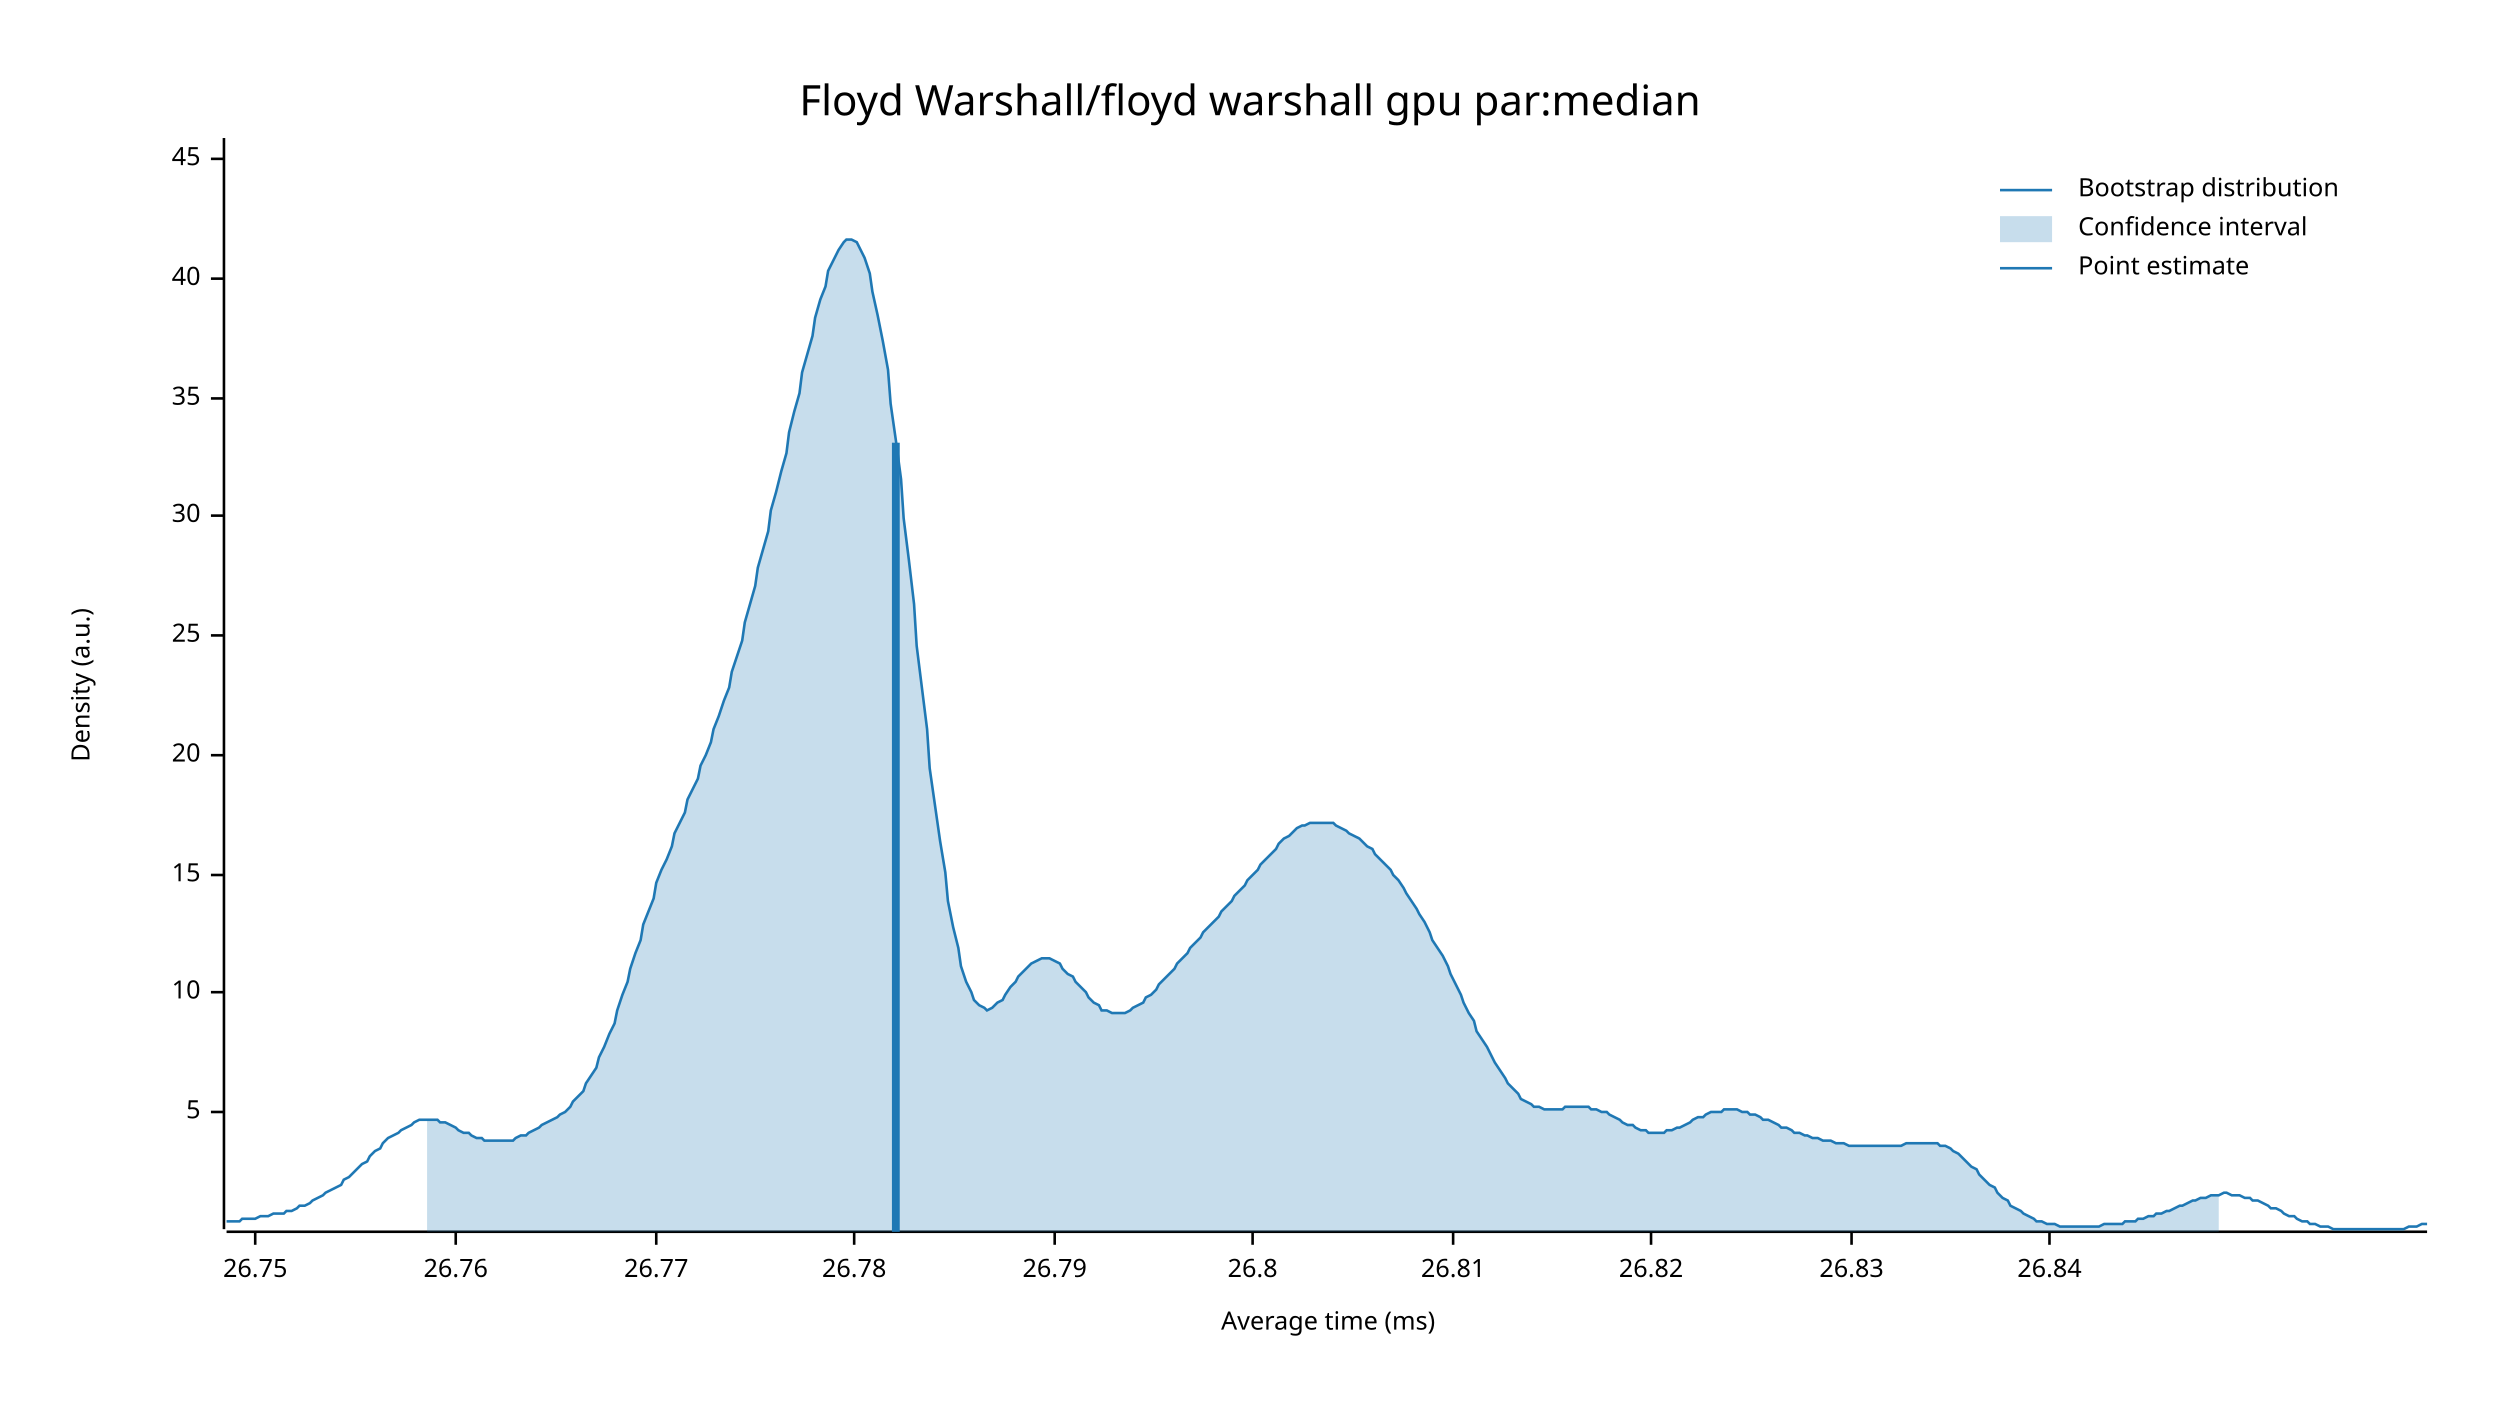
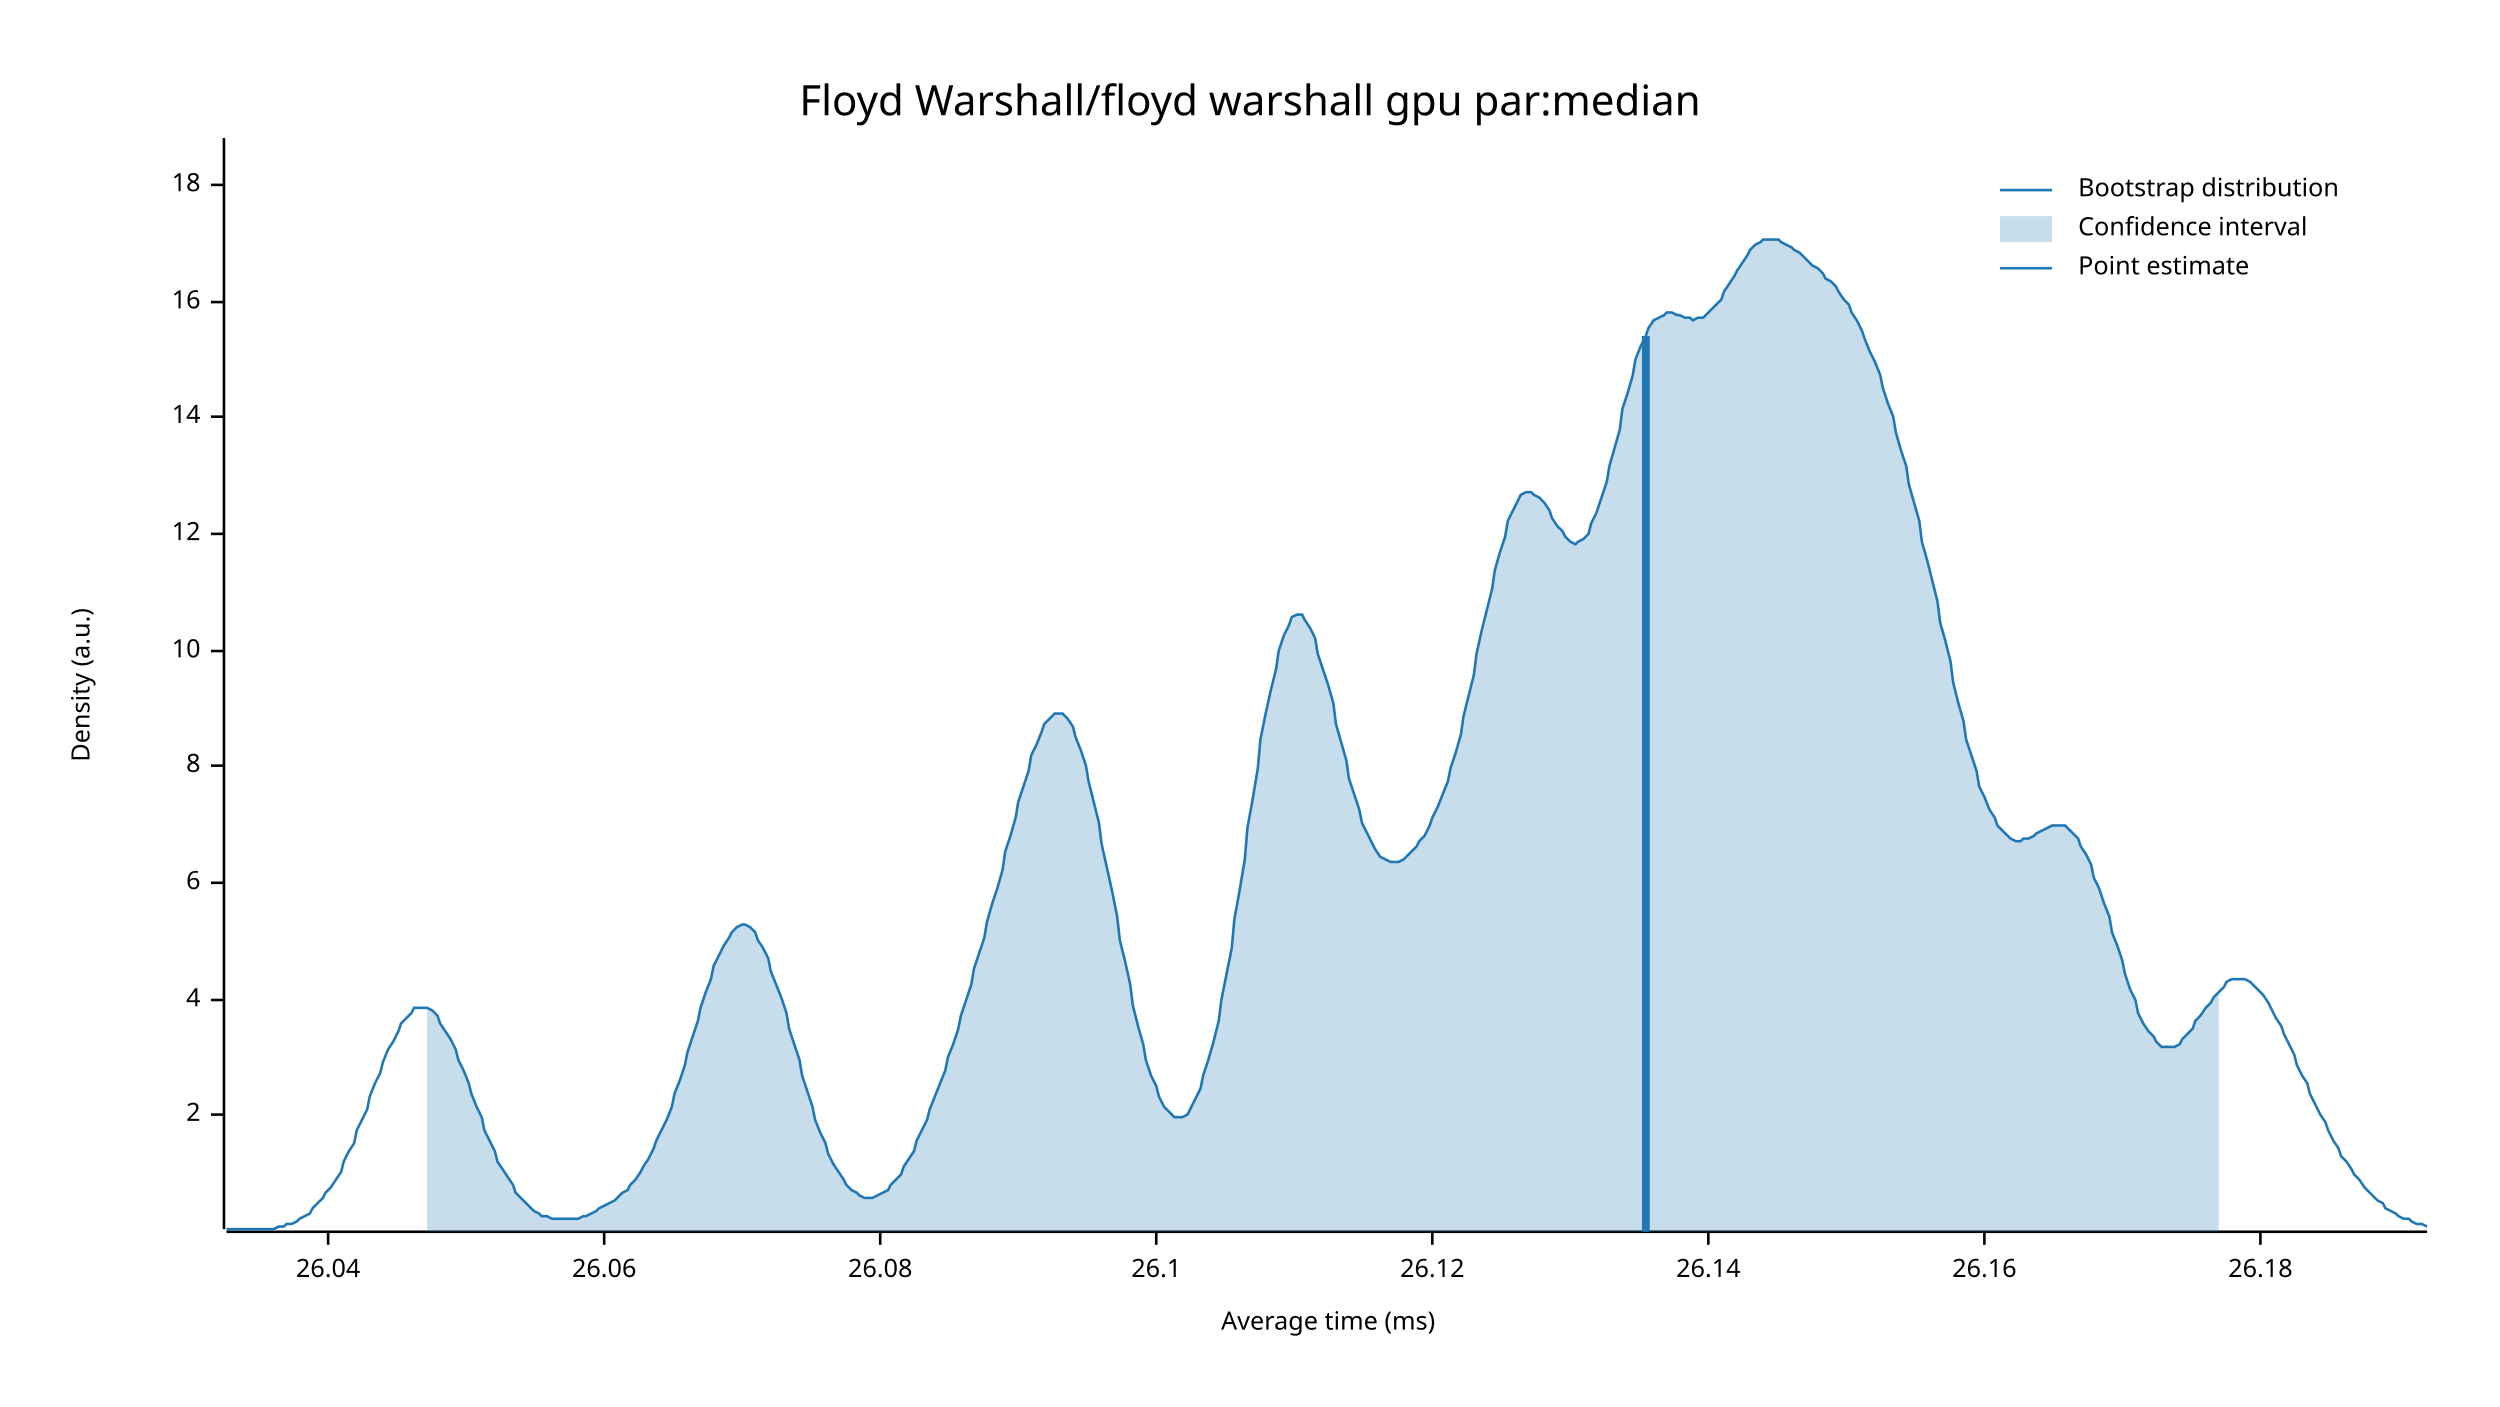
<svg xmlns="http://www.w3.org/2000/svg" width="960" height="540" viewBox="0 0 960 540">
  <text x="480" y="32" dy="0.76em" text-anchor="middle" font-family="sans-serif" font-size="16.129" opacity="1" fill="#000000">
Floyd Warshall/floyd warshall gpu par:median
</text>
  <text x="27" y="263" dy="0.76em" text-anchor="middle" font-family="sans-serif" font-size="9.677" opacity="1" fill="#000000" transform="rotate(270, 27, 263)">
Density (a.u.)
</text>
  <text x="510" y="513" dy="-0.5ex" text-anchor="middle" font-family="sans-serif" font-size="9.677" opacity="1" fill="#000000">
Average time (ms)
</text>
  <polyline fill="none" opacity="1" stroke="#000000" stroke-width="1" points="86,53 86,472 " />
-   <text x="77" y="427" dy="0.5ex" text-anchor="end" font-family="sans-serif" font-size="9.677" opacity="1" fill="#000000">
- 5
+   <text x="77" y="428" dy="0.5ex" text-anchor="end" font-family="sans-serif" font-size="9.677" opacity="1" fill="#000000">
+ 2
</text>
-   <polyline fill="none" opacity="1" stroke="#000000" stroke-width="1" points="81,427 86,427 " />
-   <text x="77" y="381" dy="0.5ex" text-anchor="end" font-family="sans-serif" font-size="9.677" opacity="1" fill="#000000">
+   <polyline fill="none" opacity="1" stroke="#000000" stroke-width="1" points="81,428 86,428 " />
+   <text x="77" y="384" dy="0.5ex" text-anchor="end" font-family="sans-serif" font-size="9.677" opacity="1" fill="#000000">
+ 4
+ </text>
+   <polyline fill="none" opacity="1" stroke="#000000" stroke-width="1" points="81,384 86,384 " />
+   <text x="77" y="339" dy="0.5ex" text-anchor="end" font-family="sans-serif" font-size="9.677" opacity="1" fill="#000000">
+ 6
+ </text>
+   <polyline fill="none" opacity="1" stroke="#000000" stroke-width="1" points="81,339 86,339 " />
+   <text x="77" y="294" dy="0.5ex" text-anchor="end" font-family="sans-serif" font-size="9.677" opacity="1" fill="#000000">
+ 8
+ </text>
+   <polyline fill="none" opacity="1" stroke="#000000" stroke-width="1" points="81,294 86,294 " />
+   <text x="77" y="250" dy="0.5ex" text-anchor="end" font-family="sans-serif" font-size="9.677" opacity="1" fill="#000000">
10
</text>
-   <polyline fill="none" opacity="1" stroke="#000000" stroke-width="1" points="81,381 86,381 " />
-   <text x="77" y="336" dy="0.5ex" text-anchor="end" font-family="sans-serif" font-size="9.677" opacity="1" fill="#000000">
- 15
+   <polyline fill="none" opacity="1" stroke="#000000" stroke-width="1" points="81,250 86,250 " />
+   <text x="77" y="205" dy="0.5ex" text-anchor="end" font-family="sans-serif" font-size="9.677" opacity="1" fill="#000000">
+ 12
</text>
-   <polyline fill="none" opacity="1" stroke="#000000" stroke-width="1" points="81,336 86,336 " />
-   <text x="77" y="290" dy="0.5ex" text-anchor="end" font-family="sans-serif" font-size="9.677" opacity="1" fill="#000000">
- 20
+   <polyline fill="none" opacity="1" stroke="#000000" stroke-width="1" points="81,205 86,205 " />
+   <text x="77" y="160" dy="0.5ex" text-anchor="end" font-family="sans-serif" font-size="9.677" opacity="1" fill="#000000">
+ 14
</text>
-   <polyline fill="none" opacity="1" stroke="#000000" stroke-width="1" points="81,290 86,290 " />
-   <text x="77" y="244" dy="0.5ex" text-anchor="end" font-family="sans-serif" font-size="9.677" opacity="1" fill="#000000">
- 25
+   <polyline fill="none" opacity="1" stroke="#000000" stroke-width="1" points="81,160 86,160 " />
+   <text x="77" y="116" dy="0.5ex" text-anchor="end" font-family="sans-serif" font-size="9.677" opacity="1" fill="#000000">
+ 16
</text>
-   <polyline fill="none" opacity="1" stroke="#000000" stroke-width="1" points="81,244 86,244 " />
-   <text x="77" y="198" dy="0.5ex" text-anchor="end" font-family="sans-serif" font-size="9.677" opacity="1" fill="#000000">
- 30
+   <polyline fill="none" opacity="1" stroke="#000000" stroke-width="1" points="81,116 86,116 " />
+   <text x="77" y="71" dy="0.5ex" text-anchor="end" font-family="sans-serif" font-size="9.677" opacity="1" fill="#000000">
+ 18
</text>
-   <polyline fill="none" opacity="1" stroke="#000000" stroke-width="1" points="81,198 86,198 " />
-   <text x="77" y="153" dy="0.5ex" text-anchor="end" font-family="sans-serif" font-size="9.677" opacity="1" fill="#000000">
- 35
+   <polyline fill="none" opacity="1" stroke="#000000" stroke-width="1" points="81,71 86,71 " />
+   <polyline fill="none" opacity="1" stroke="#000000" stroke-width="1" points="87,473 932,473 " />
+   <text x="126" y="483" dy="0.76em" text-anchor="middle" font-family="sans-serif" font-size="9.677" opacity="1" fill="#000000">
+ 26.04
</text>
-   <polyline fill="none" opacity="1" stroke="#000000" stroke-width="1" points="81,153 86,153 " />
-   <text x="77" y="107" dy="0.5ex" text-anchor="end" font-family="sans-serif" font-size="9.677" opacity="1" fill="#000000">
- 40
+   <polyline fill="none" opacity="1" stroke="#000000" stroke-width="1" points="126,473 126,478 " />
+   <text x="232" y="483" dy="0.76em" text-anchor="middle" font-family="sans-serif" font-size="9.677" opacity="1" fill="#000000">
+ 26.06
</text>
-   <polyline fill="none" opacity="1" stroke="#000000" stroke-width="1" points="81,107 86,107 " />
-   <text x="77" y="61" dy="0.5ex" text-anchor="end" font-family="sans-serif" font-size="9.677" opacity="1" fill="#000000">
- 45
+   <polyline fill="none" opacity="1" stroke="#000000" stroke-width="1" points="232,473 232,478 " />
+   <text x="338" y="483" dy="0.76em" text-anchor="middle" font-family="sans-serif" font-size="9.677" opacity="1" fill="#000000">
+ 26.08
</text>
-   <polyline fill="none" opacity="1" stroke="#000000" stroke-width="1" points="81,61 86,61 " />
-   <polyline fill="none" opacity="1" stroke="#000000" stroke-width="1" points="87,473 932,473 " />
-   <text x="98" y="483" dy="0.76em" text-anchor="middle" font-family="sans-serif" font-size="9.677" opacity="1" fill="#000000">
- 26.75
+   <polyline fill="none" opacity="1" stroke="#000000" stroke-width="1" points="338,473 338,478 " />
+   <text x="444" y="483" dy="0.76em" text-anchor="middle" font-family="sans-serif" font-size="9.677" opacity="1" fill="#000000">
+ 26.1
</text>
-   <polyline fill="none" opacity="1" stroke="#000000" stroke-width="1" points="98,473 98,478 " />
-   <text x="175" y="483" dy="0.76em" text-anchor="middle" font-family="sans-serif" font-size="9.677" opacity="1" fill="#000000">
- 26.76
+   <polyline fill="none" opacity="1" stroke="#000000" stroke-width="1" points="444,473 444,478 " />
+   <text x="550" y="483" dy="0.76em" text-anchor="middle" font-family="sans-serif" font-size="9.677" opacity="1" fill="#000000">
+ 26.12
</text>
-   <polyline fill="none" opacity="1" stroke="#000000" stroke-width="1" points="175,473 175,478 " />
-   <text x="252" y="483" dy="0.76em" text-anchor="middle" font-family="sans-serif" font-size="9.677" opacity="1" fill="#000000">
- 26.77
+   <polyline fill="none" opacity="1" stroke="#000000" stroke-width="1" points="550,473 550,478 " />
+   <text x="656" y="483" dy="0.76em" text-anchor="middle" font-family="sans-serif" font-size="9.677" opacity="1" fill="#000000">
+ 26.14
</text>
-   <polyline fill="none" opacity="1" stroke="#000000" stroke-width="1" points="252,473 252,478 " />
-   <text x="328" y="483" dy="0.76em" text-anchor="middle" font-family="sans-serif" font-size="9.677" opacity="1" fill="#000000">
- 26.78
+   <polyline fill="none" opacity="1" stroke="#000000" stroke-width="1" points="656,473 656,478 " />
+   <text x="762" y="483" dy="0.76em" text-anchor="middle" font-family="sans-serif" font-size="9.677" opacity="1" fill="#000000">
+ 26.16
</text>
-   <polyline fill="none" opacity="1" stroke="#000000" stroke-width="1" points="328,473 328,478 " />
-   <text x="405" y="483" dy="0.76em" text-anchor="middle" font-family="sans-serif" font-size="9.677" opacity="1" fill="#000000">
- 26.79
+   <polyline fill="none" opacity="1" stroke="#000000" stroke-width="1" points="762,473 762,478 " />
+   <text x="868" y="483" dy="0.76em" text-anchor="middle" font-family="sans-serif" font-size="9.677" opacity="1" fill="#000000">
+ 26.18
</text>
-   <polyline fill="none" opacity="1" stroke="#000000" stroke-width="1" points="405,473 405,478 " />
-   <text x="481" y="483" dy="0.76em" text-anchor="middle" font-family="sans-serif" font-size="9.677" opacity="1" fill="#000000">
- 26.8
- </text>
-   <polyline fill="none" opacity="1" stroke="#000000" stroke-width="1" points="481,473 481,478 " />
-   <text x="558" y="483" dy="0.76em" text-anchor="middle" font-family="sans-serif" font-size="9.677" opacity="1" fill="#000000">
- 26.81
- </text>
-   <polyline fill="none" opacity="1" stroke="#000000" stroke-width="1" points="558,473 558,478 " />
-   <text x="634" y="483" dy="0.76em" text-anchor="middle" font-family="sans-serif" font-size="9.677" opacity="1" fill="#000000">
- 26.82
- </text>
-   <polyline fill="none" opacity="1" stroke="#000000" stroke-width="1" points="634,473 634,478 " />
-   <text x="711" y="483" dy="0.76em" text-anchor="middle" font-family="sans-serif" font-size="9.677" opacity="1" fill="#000000">
- 26.83
- </text>
-   <polyline fill="none" opacity="1" stroke="#000000" stroke-width="1" points="711,473 711,478 " />
-   <text x="787" y="483" dy="0.76em" text-anchor="middle" font-family="sans-serif" font-size="9.677" opacity="1" fill="#000000">
- 26.84
- </text>
-   <polyline fill="none" opacity="1" stroke="#000000" stroke-width="1" points="787,473 787,478 " />
-   <polyline fill="none" opacity="1" stroke="#1F78B4" stroke-width="1" points="87,469 88,469 90,469 92,469 93,468 95,468 97,468 98,468 100,467 102,467 103,467 105,466 107,466 109,466 110,465 112,465 114,464 115,463 117,463 119,462 120,461 122,460 124,459 125,458 127,457 129,456 131,455 132,453 134,452 136,450 137,449 139,447 141,446 142,444 144,442 146,441 147,439 149,437 151,436 153,435 154,434 156,433 158,432 159,431 161,430 163,430 164,430 166,430 168,430 169,431 171,431 173,432 175,433 176,434 178,435 180,435 181,436 183,437 185,437 186,438 188,438 190,438 191,438 193,438 195,438 197,438 198,437 200,436 202,436 203,435 205,434 207,433 208,432 210,431 212,430 214,429 215,428 217,427 219,425 220,423 222,421 224,419 225,416 227,413 229,410 230,406 232,402 234,397 236,393 237,388 239,382 241,377 242,372 244,366 246,361 247,355 249,350 251,345 252,339 254,334 256,330 258,325 259,320 261,316 263,312 264,307 266,303 268,299 269,294 271,290 273,285 274,280 276,275 278,269 280,264 281,258 283,252 285,246 286,239 288,232 290,225 291,218 293,211 295,204 296,196 298,189 300,181 302,174 303,166 305,158 307,151 308,143 310,136 312,129 313,122 315,115 317,110 318,104 320,100 322,96 324,93 325,92 327,92 329,93 330,95 332,99 334,105 335,112 337,121 339,131 341,142 342,155 344,169 346,184 347,199 349,215 351,232 352,248 354,264 356,280 357,295 359,309 361,323 363,335 364,346 366,356 368,364 369,371 371,377 373,381 374,384 376,386 378,387 379,388 381,387 383,385 385,384 386,382 388,379 390,377 391,375 393,373 395,371 396,370 398,369 400,368 401,368 403,368 405,369 407,370 408,372 410,374 412,375 413,377 415,379 417,381 418,383 420,385 422,386 423,388 425,388 427,389 429,389 430,389 432,389 434,388 435,387 437,386 439,385 440,383 442,382 444,380 445,378 447,376 449,374 451,372 452,370 454,368 456,366 457,364 459,362 461,360 462,358 464,356 466,354 468,352 469,350 471,348 473,346 474,344 476,342 478,340 479,338 481,336 483,334 484,332 486,330 488,328 490,326 491,324 493,322 495,321 496,320 498,318 500,317 501,317 503,316 505,316 506,316 508,316 510,316 512,316 513,317 515,318 517,319 518,320 520,321 522,322 523,323 525,325 527,326 528,328 530,330 532,332 534,334 535,336 537,338 539,341 540,343 542,346 544,349 545,351 547,354 549,358 550,361 552,364 554,367 556,371 557,374 559,378 561,382 562,385 564,389 566,392 567,396 569,399 571,402 573,406 574,408 576,411 578,414 579,416 581,418 583,420 584,422 586,423 588,424 589,425 591,425 593,426 595,426 596,426 598,426 600,426 601,425 603,425 605,425 606,425 608,425 610,425 611,426 613,426 615,427 617,427 618,428 620,429 622,430 623,431 625,432 627,432 628,433 630,434 632,434 633,435 635,435 637,435 639,435 640,434 642,434 644,433 645,433 647,432 649,431 650,430 652,429 654,429 655,428 657,427 659,427 661,427 662,426 664,426 666,426 667,426 669,427 671,427 672,428 674,428 676,429 677,430 679,430 681,431 683,432 684,433 686,433 688,434 689,435 691,435 693,436 694,436 696,437 698,437 700,438 701,438 703,438 705,439 706,439 708,439 710,440 711,440 713,440 715,440 716,440 718,440 720,440 722,440 723,440 725,440 727,440 728,440 730,440 732,439 733,439 735,439 737,439 738,439 740,439 742,439 744,439 745,440 747,440 749,441 750,442 752,443 754,445 755,446 757,448 759,449 760,451 762,453 764,455 766,456 767,458 769,460 771,461 772,463 774,464 776,465 777,466 779,467 781,468 782,469 784,469 786,470 788,470 789,470 791,471 793,471 794,471 796,471 798,471 799,471 801,471 803,471 804,471 806,471 808,470 810,470 811,470 813,470 815,470 816,469 818,469 820,469 821,468 823,468 825,467 827,467 828,466 830,466 832,465 833,465 835,464 837,463 838,463 840,462 842,461 843,461 845,460 847,460 849,459 850,459 852,459 854,458 855,458 857,459 859,459 860,459 862,460 864,460 865,461 867,461 869,462 871,463 872,464 874,464 876,465 877,466 879,467 881,467 882,468 884,469 886,469 887,470 889,470 891,471 893,471 894,471 896,472 898,472 899,472 901,472 903,472 904,472 906,472 908,472 909,472 911,472 913,472 915,472 916,472 918,472 920,472 921,472 923,472 925,471 926,471 928,471 930,470 932,470 " />
-   <polygon opacity="0.25" fill="#1F78B4" points="164,430 166,430 168,430 169,431 171,431 173,432 175,433 176,434 178,435 180,435 181,436 183,437 185,437 186,438 188,438 190,438 191,438 193,438 195,438 197,438 198,437 200,436 202,436 203,435 205,434 207,433 208,432 210,431 212,430 214,429 215,428 217,427 219,425 220,423 222,421 224,419 225,416 227,413 229,410 230,406 232,402 234,397 236,393 237,388 239,382 241,377 242,372 244,366 246,361 247,355 249,350 251,345 252,339 254,334 256,330 258,325 259,320 261,316 263,312 264,307 266,303 268,299 269,294 271,290 273,285 274,280 276,275 278,269 280,264 281,258 283,252 285,246 286,239 288,232 290,225 291,218 293,211 295,204 296,196 298,189 300,181 302,174 303,166 305,158 307,151 308,143 310,136 312,129 313,122 315,115 317,110 318,104 320,100 322,96 324,93 325,92 327,92 329,93 330,95 332,99 334,105 335,112 337,121 339,131 341,142 342,155 344,169 346,184 347,199 349,215 351,232 352,248 354,264 356,280 357,295 359,309 361,323 363,335 364,346 366,356 368,364 369,371 371,377 373,381 374,384 376,386 378,387 379,388 381,387 383,385 385,384 386,382 388,379 390,377 391,375 393,373 395,371 396,370 398,369 400,368 401,368 403,368 405,369 407,370 408,372 410,374 412,375 413,377 415,379 417,381 418,383 420,385 422,386 423,388 425,388 427,389 429,389 430,389 432,389 434,388 435,387 437,386 439,385 440,383 442,382 444,380 445,378 447,376 449,374 451,372 452,370 454,368 456,366 457,364 459,362 461,360 462,358 464,356 466,354 468,352 469,350 471,348 473,346 474,344 476,342 478,340 479,338 481,336 483,334 484,332 486,330 488,328 490,326 491,324 493,322 495,321 496,320 498,318 500,317 501,317 503,316 505,316 506,316 508,316 510,316 512,316 513,317 515,318 517,319 518,320 520,321 522,322 523,323 525,325 527,326 528,328 530,330 532,332 534,334 535,336 537,338 539,341 540,343 542,346 544,349 545,351 547,354 549,358 550,361 552,364 554,367 556,371 557,374 559,378 561,382 562,385 564,389 566,392 567,396 569,399 571,402 573,406 574,408 576,411 578,414 579,416 581,418 583,420 584,422 586,423 588,424 589,425 591,425 593,426 595,426 596,426 598,426 600,426 601,425 603,425 605,425 606,425 608,425 610,425 611,426 613,426 615,427 617,427 618,428 620,429 622,430 623,431 625,432 627,432 628,433 630,434 632,434 633,435 635,435 637,435 639,435 640,434 642,434 644,433 645,433 647,432 649,431 650,430 652,429 654,429 655,428 657,427 659,427 661,427 662,426 664,426 666,426 667,426 669,427 671,427 672,428 674,428 676,429 677,430 679,430 681,431 683,432 684,433 686,433 688,434 689,435 691,435 693,436 694,436 696,437 698,437 700,438 701,438 703,438 705,439 706,439 708,439 710,440 711,440 713,440 715,440 716,440 718,440 720,440 722,440 723,440 725,440 727,440 728,440 730,440 732,439 733,439 735,439 737,439 738,439 740,439 742,439 744,439 745,440 747,440 749,441 750,442 752,443 754,445 755,446 757,448 759,449 760,451 762,453 764,455 766,456 767,458 769,460 771,461 772,463 774,464 776,465 777,466 779,467 781,468 782,469 784,469 786,470 788,470 789,470 791,471 793,471 794,471 796,471 798,471 799,471 801,471 803,471 804,471 806,471 808,470 810,470 811,470 813,470 815,470 816,469 818,469 820,469 821,468 823,468 825,467 827,467 828,466 830,466 832,465 833,465 835,464 837,463 838,463 840,462 842,461 843,461 845,460 847,460 849,459 850,459 852,459 852,473 164,473 " />
-   <polyline fill="none" opacity="1" stroke="#1F78B4" stroke-width="3" points="344,473 344,170 " />
+   <polyline fill="none" opacity="1" stroke="#000000" stroke-width="1" points="868,473 868,478 " />
+   <polyline fill="none" opacity="1" stroke="#1F78B4" stroke-width="1" points="87,472 88,472 90,472 92,472 93,472 95,472 97,472 98,472 100,472 102,472 103,472 105,472 107,471 109,471 110,470 112,470 114,469 115,468 117,467 119,466 120,464 122,462 124,460 125,458 127,456 129,453 131,450 132,446 134,442 136,439 137,434 139,430 141,426 142,421 144,416 146,412 147,408 149,403 151,400 153,396 154,393 156,391 158,389 159,387 161,387 163,387 164,387 166,388 168,390 169,393 171,396 173,399 175,403 176,407 178,411 180,416 181,420 183,425 185,429 186,434 188,438 190,442 191,446 193,449 195,452 197,455 198,458 200,460 202,462 203,463 205,465 207,466 208,467 210,467 212,468 214,468 215,468 217,468 219,468 220,468 222,468 224,467 225,467 227,466 229,465 230,464 232,463 234,462 236,461 237,460 239,458 241,457 242,455 244,453 246,450 247,448 249,445 251,441 252,438 254,434 256,430 258,425 259,420 261,415 263,409 264,404 266,398 268,392 269,387 271,381 273,376 274,371 276,367 278,363 280,360 281,358 283,356 285,355 286,355 288,356 290,358 291,361 293,364 295,368 296,373 298,378 300,383 302,389 303,395 305,401 307,407 308,413 310,419 312,425 313,430 315,435 317,439 318,443 320,447 322,450 324,453 325,455 327,457 329,458 330,459 332,460 334,460 335,460 337,459 339,458 341,457 342,455 344,453 346,451 347,448 349,445 351,442 352,438 354,434 356,430 357,426 359,421 361,416 363,411 364,406 366,401 368,395 369,390 371,384 373,378 374,372 376,366 378,360 379,354 381,347 383,341 385,334 386,327 388,321 390,314 391,308 393,302 395,296 396,290 398,286 400,281 401,278 403,276 405,274 407,274 408,274 410,276 412,279 413,283 415,288 417,294 418,300 420,308 422,316 423,324 425,333 427,342 429,352 430,361 432,369 434,378 435,386 437,394 439,401 440,407 442,413 444,417 445,421 447,425 449,427 451,429 452,429 454,429 456,428 457,426 459,422 461,418 462,413 464,407 466,400 468,392 469,384 471,374 473,364 474,353 476,342 478,330 479,318 481,307 483,295 484,284 486,274 488,265 490,257 491,250 493,244 495,240 496,237 498,236 500,236 501,238 503,241 505,245 506,251 508,257 510,263 512,270 513,278 515,285 517,292 518,299 520,305 522,311 523,316 525,320 527,324 528,326 530,329 532,330 534,331 535,331 537,331 539,330 540,329 542,327 544,325 545,323 547,321 549,317 550,314 552,310 554,305 556,300 557,295 559,289 561,282 562,275 564,267 566,259 567,251 569,242 571,234 573,226 574,219 576,212 578,206 579,200 581,196 583,192 584,190 586,189 588,189 589,190 591,191 593,193 595,196 596,199 598,202 600,204 601,206 603,208 605,209 606,208 608,207 610,205 611,201 613,197 615,191 617,185 618,179 620,172 622,165 623,157 625,151 627,144 628,138 630,133 632,129 633,126 635,123 637,122 639,121 640,120 642,120 644,121 645,121 647,122 649,122 650,123 652,122 654,122 655,121 657,119 659,117 661,115 662,112 664,109 666,106 667,104 669,101 671,98 672,96 674,94 676,93 677,92 679,92 681,92 683,92 684,93 686,94 688,95 689,96 691,97 693,99 694,100 696,102 698,103 700,105 701,107 703,108 705,110 706,112 708,115 710,117 711,120 713,123 715,127 716,130 718,135 720,139 722,144 723,149 725,155 727,160 728,166 730,173 732,179 733,186 735,193 737,200 738,208 740,215 742,223 744,231 745,239 747,246 749,254 750,262 752,270 754,277 755,284 757,290 759,296 760,302 762,306 764,311 766,314 767,317 769,319 771,321 772,322 774,323 776,323 777,322 779,322 781,321 782,320 784,319 786,318 788,317 789,317 791,317 793,317 794,318 796,320 798,322 799,325 801,328 803,332 804,337 806,341 808,347 810,352 811,358 813,363 815,369 816,374 818,380 820,384 821,389 823,393 825,396 827,398 828,400 830,402 832,402 833,402 835,402 837,401 838,399 840,397 842,395 843,392 845,390 847,387 849,385 850,383 852,381 854,379 855,377 857,376 859,376 860,376 862,376 864,377 865,378 867,380 869,382 871,385 872,387 874,391 876,394 877,397 879,401 881,405 882,409 884,413 886,416 887,420 889,424 891,428 893,431 894,434 896,438 898,441 899,444 901,446 903,449 904,451 906,453 908,456 909,457 911,459 913,461 915,462 916,464 918,465 920,466 921,467 923,468 925,468 926,469 928,470 930,470 932,471 " />
+   <polygon opacity="0.25" fill="#1F78B4" points="164,387 166,388 168,390 169,393 171,396 173,399 175,403 176,407 178,411 180,416 181,420 183,425 185,429 186,434 188,438 190,442 191,446 193,449 195,452 197,455 198,458 200,460 202,462 203,463 205,465 207,466 208,467 210,467 212,468 214,468 215,468 217,468 219,468 220,468 222,468 224,467 225,467 227,466 229,465 230,464 232,463 234,462 236,461 237,460 239,458 241,457 242,455 244,453 246,450 247,448 249,445 251,441 252,438 254,434 256,430 258,425 259,420 261,415 263,409 264,404 266,398 268,392 269,387 271,381 273,376 274,371 276,367 278,363 280,360 281,358 283,356 285,355 286,355 288,356 290,358 291,361 293,364 295,368 296,373 298,378 300,383 302,389 303,395 305,401 307,407 308,413 310,419 312,425 313,430 315,435 317,439 318,443 320,447 322,450 324,453 325,455 327,457 329,458 330,459 332,460 334,460 335,460 337,459 339,458 341,457 342,455 344,453 346,451 347,448 349,445 351,442 352,438 354,434 356,430 357,426 359,421 361,416 363,411 364,406 366,401 368,395 369,390 371,384 373,378 374,372 376,366 378,360 379,354 381,347 383,341 385,334 386,327 388,321 390,314 391,308 393,302 395,296 396,290 398,286 400,281 401,278 403,276 405,274 407,274 408,274 410,276 412,279 413,283 415,288 417,294 418,300 420,308 422,316 423,324 425,333 427,342 429,352 430,361 432,369 434,378 435,386 437,394 439,401 440,407 442,413 444,417 445,421 447,425 449,427 451,429 452,429 454,429 456,428 457,426 459,422 461,418 462,413 464,407 466,400 468,392 469,384 471,374 473,364 474,353 476,342 478,330 479,318 481,307 483,295 484,284 486,274 488,265 490,257 491,250 493,244 495,240 496,237 498,236 500,236 501,238 503,241 505,245 506,251 508,257 510,263 512,270 513,278 515,285 517,292 518,299 520,305 522,311 523,316 525,320 527,324 528,326 530,329 532,330 534,331 535,331 537,331 539,330 540,329 542,327 544,325 545,323 547,321 549,317 550,314 552,310 554,305 556,300 557,295 559,289 561,282 562,275 564,267 566,259 567,251 569,242 571,234 573,226 574,219 576,212 578,206 579,200 581,196 583,192 584,190 586,189 588,189 589,190 591,191 593,193 595,196 596,199 598,202 600,204 601,206 603,208 605,209 606,208 608,207 610,205 611,201 613,197 615,191 617,185 618,179 620,172 622,165 623,157 625,151 627,144 628,138 630,133 632,129 633,126 635,123 637,122 639,121 640,120 642,120 644,121 645,121 647,122 649,122 650,123 652,122 654,122 655,121 657,119 659,117 661,115 662,112 664,109 666,106 667,104 669,101 671,98 672,96 674,94 676,93 677,92 679,92 681,92 683,92 684,93 686,94 688,95 689,96 691,97 693,99 694,100 696,102 698,103 700,105 701,107 703,108 705,110 706,112 708,115 710,117 711,120 713,123 715,127 716,130 718,135 720,139 722,144 723,149 725,155 727,160 728,166 730,173 732,179 733,186 735,193 737,200 738,208 740,215 742,223 744,231 745,239 747,246 749,254 750,262 752,270 754,277 755,284 757,290 759,296 760,302 762,306 764,311 766,314 767,317 769,319 771,321 772,322 774,323 776,323 777,322 779,322 781,321 782,320 784,319 786,318 788,317 789,317 791,317 793,317 794,318 796,320 798,322 799,325 801,328 803,332 804,337 806,341 808,347 810,352 811,358 813,363 815,369 816,374 818,380 820,384 821,389 823,393 825,396 827,398 828,400 830,402 832,402 833,402 835,402 837,401 838,399 840,397 842,395 843,392 845,390 847,387 849,385 850,383 852,381 852,473 164,473 " />
+   <polyline fill="none" opacity="1" stroke="#1F78B4" stroke-width="3" points="632,473 632,129 " />
  <text x="798" y="68" dy="0.76em" text-anchor="start" font-family="sans-serif" font-size="9.677" opacity="1" fill="#000000">
Bootstrap distribution
</text>
  <text x="798" y="83" dy="0.76em" text-anchor="start" font-family="sans-serif" font-size="9.677" opacity="1" fill="#000000">
Confidence interval
</text>
  <text x="798" y="98" dy="0.76em" text-anchor="start" font-family="sans-serif" font-size="9.677" opacity="1" fill="#000000">
Point estimate
</text>
  <polyline fill="none" opacity="1" stroke="#1F78B4" stroke-width="1" points="768,73 788,73 " />
  <rect x="768" y="83" width="20" height="10" opacity="0.25" fill="#1F78B4" stroke="none" />
  <polyline fill="none" opacity="1" stroke="#1F78B4" stroke-width="1" points="768,103 788,103 " />
</svg>
